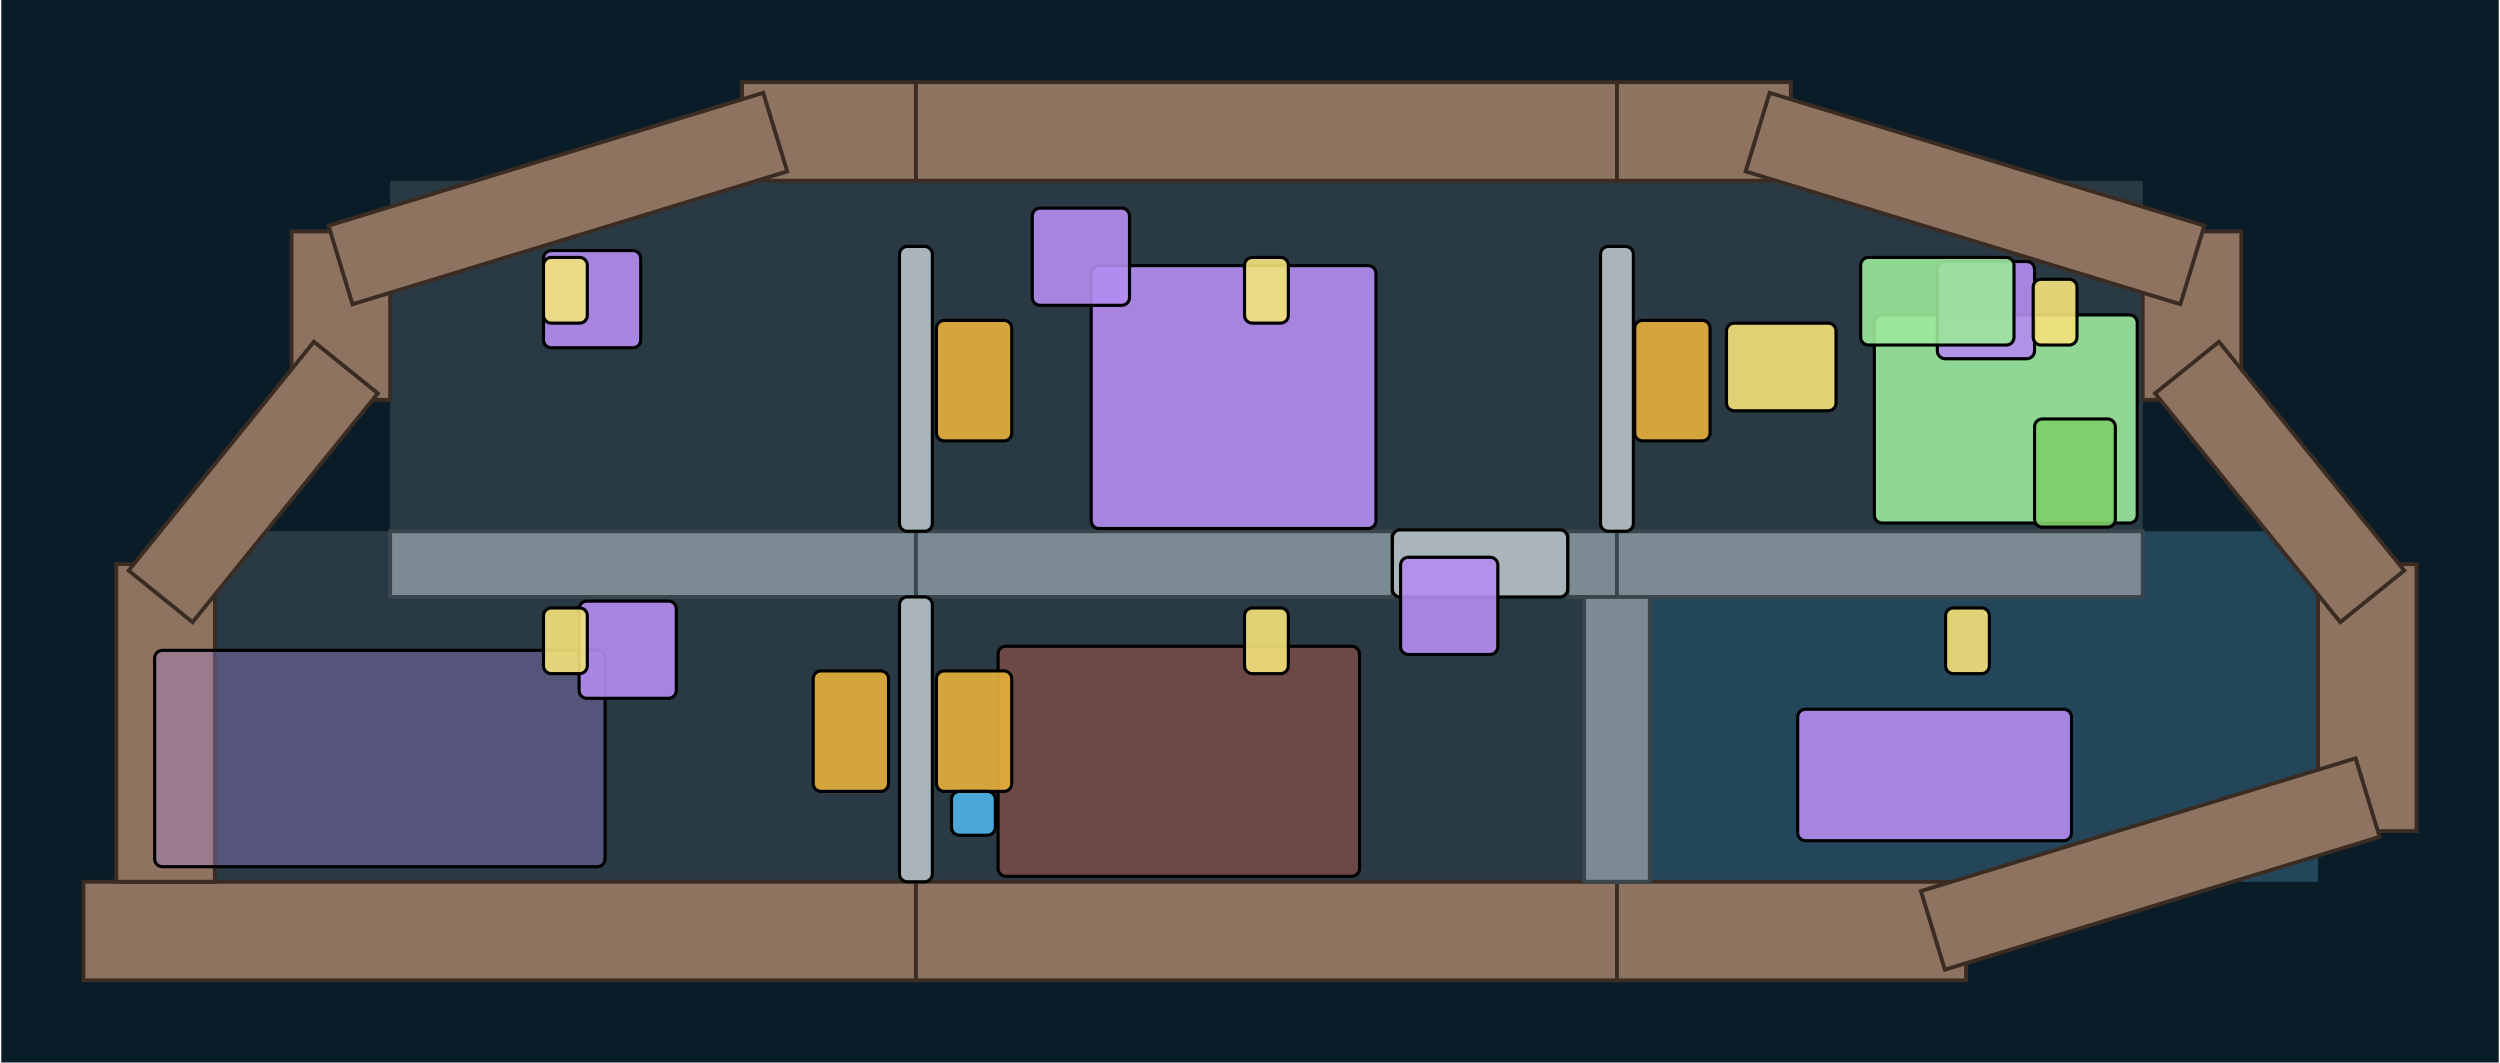
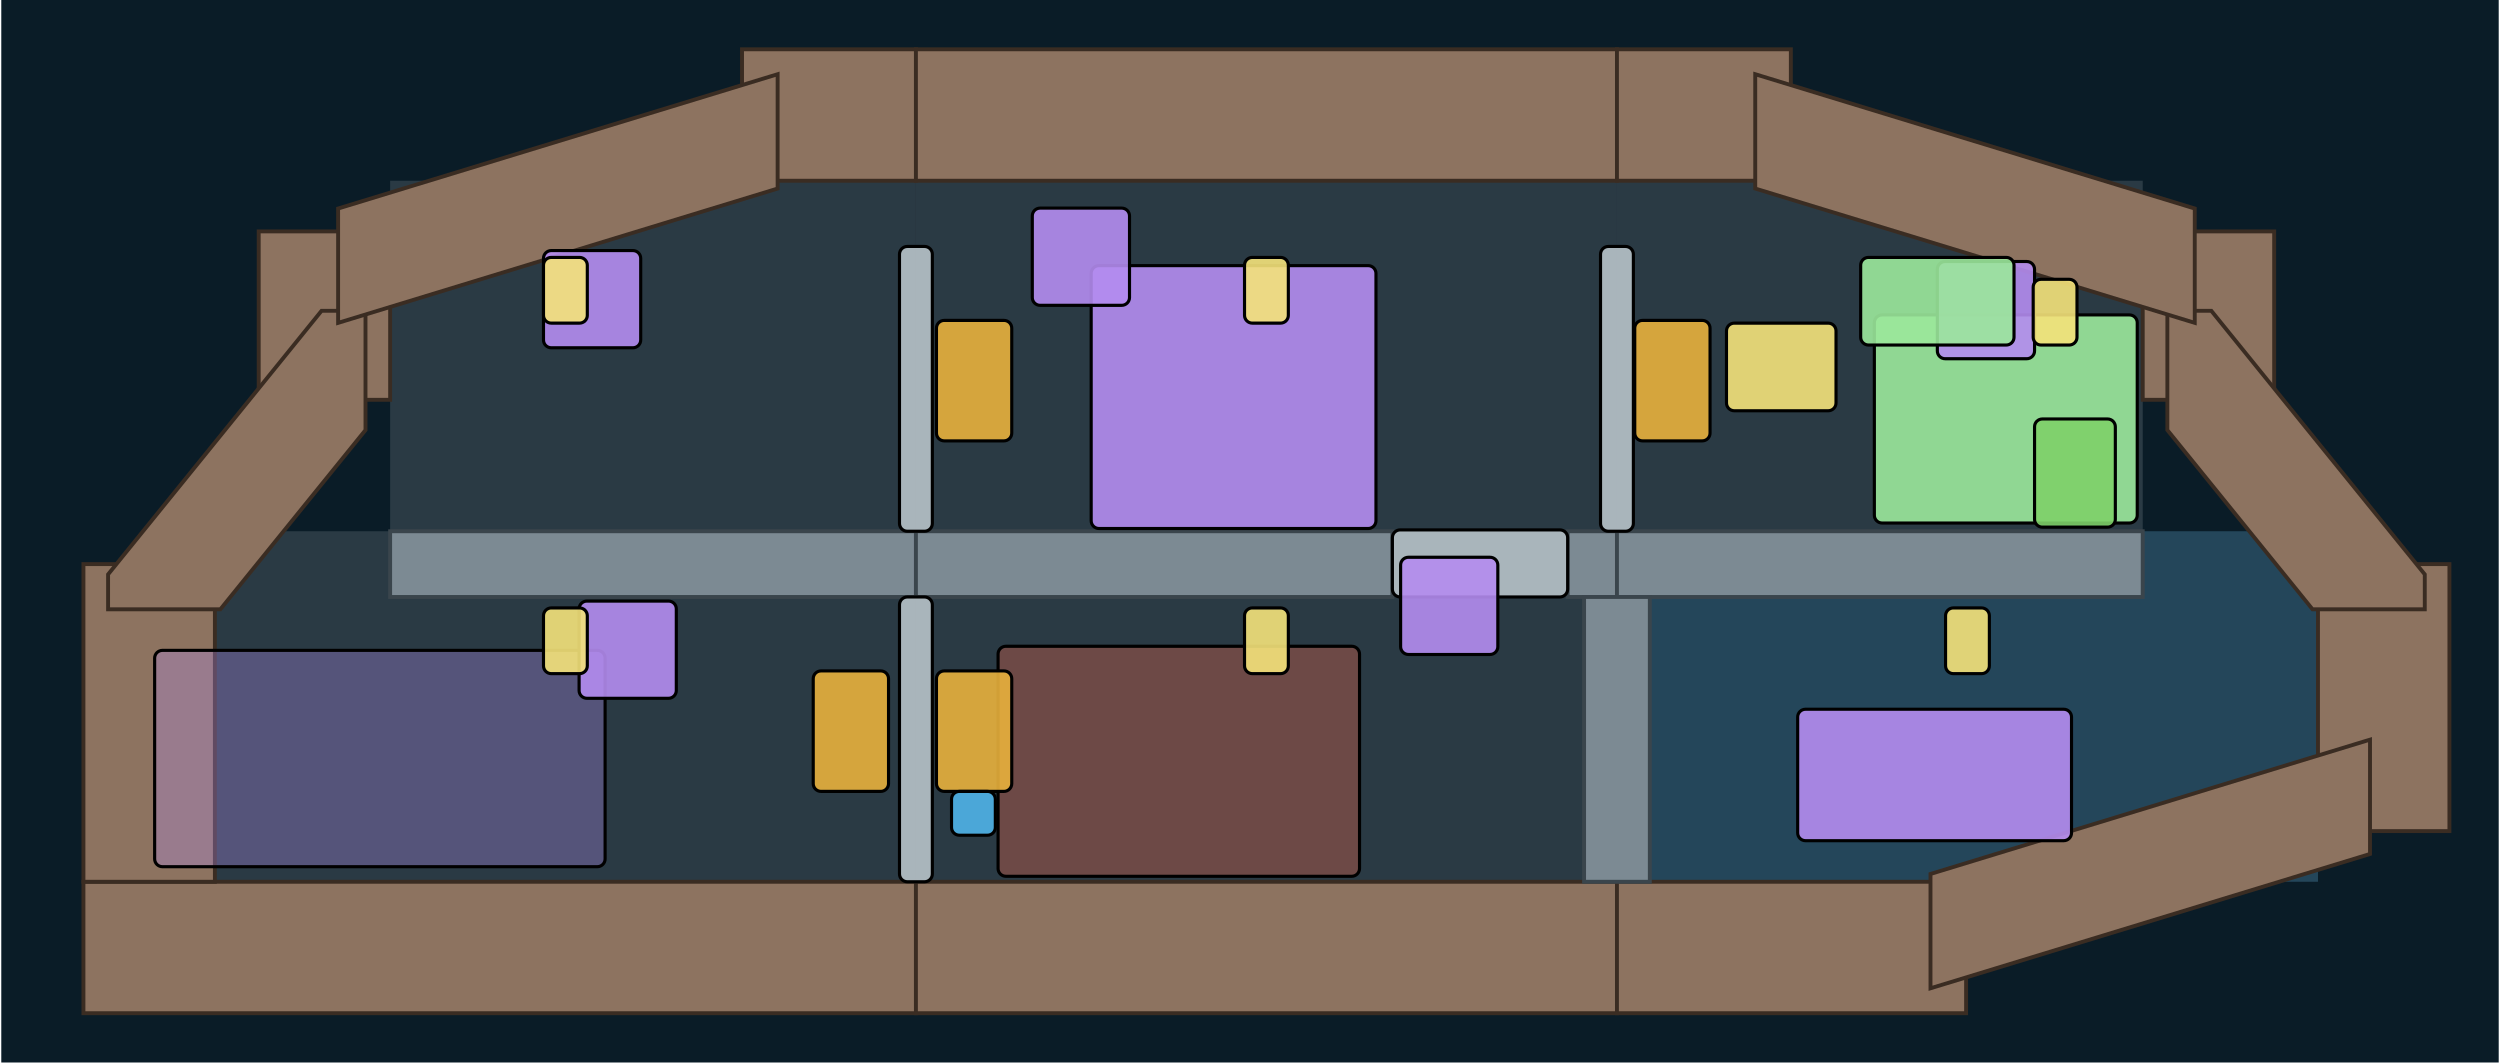
<svg xmlns="http://www.w3.org/2000/svg" viewBox="-1180 -644 1824 776" width="640" height="272">
-   <rect x="-1180" y="-644" width="1824" height="776" fill="#0a1c27" />
+   <rect class="sea" x="-1180" y="-644" width="1824" height="776" fill="#0a1c27" />
  <g class="rooms">
    <rect x="-1024" y="-256" width="512" height="256" fill="#2a3a44" data-k="hull" data-id="1" />
    <rect x="-512" y="-256" width="512" height="256" fill="#2a3a44" data-k="hull" data-id="3" />
    <rect x="0" y="-256" width="512" height="256" fill="#24465a" data-k="hull" data-id="5" />
    <rect x="-896" y="-512" width="384" height="256" fill="#2a3a44" data-k="hull" data-id="7" />
    <rect x="-512" y="-512" width="512" height="256" fill="#2a3a44" data-k="hull" data-id="9" />
    <rect x="0" y="-512" width="384" height="256" fill="#2a3a44" data-k="hull" data-id="11" />
  </g>
  <g class="deco" />
  <g class="walls">
-     <polygon points="-1120,72 -512,72 -512,0 -1120,0" fill="#8d7360" stroke="#3a2c22" stroke-width="2.85" data-k="struct" data-id="13" />
-     <polygon points="-1096,0 -1024,0 -1024,-232 -1096,-232" fill="#8d7360" stroke="#3a2c22" stroke-width="2.85" data-k="struct" data-id="14" />
-     <polygon points="-512,72 0,72 0,0 -512,0" fill="#8d7360" stroke="#3a2c22" stroke-width="2.85" data-k="struct" data-id="15" />
-     <polygon points="0,72 255,72 255,0 0,0" fill="#8d7360" stroke="#3a2c22" stroke-width="2.85" data-k="struct" data-id="16" />
-     <polygon points="512,-37 584,-37 584,-232 512,-232" fill="#8d7360" stroke="#3a2c22" stroke-width="2.85" data-k="struct" data-id="17" />
-     <polygon points="-639,-512 -512,-512 -512,-584 -639,-584" fill="#8d7360" stroke="#3a2c22" stroke-width="2.85" data-k="struct" data-id="18" />
-     <polygon points="-968,-352 -896,-352 -896,-475 -968,-475" fill="#8d7360" stroke="#3a2c22" stroke-width="2.85" data-k="struct" data-id="19" />
-     <polygon points="-512,-512 0,-512 0,-584 -512,-584" fill="#8d7360" stroke="#3a2c22" stroke-width="2.85" data-k="struct" data-id="20" />
-     <polygon points="0,-512 127,-512 127,-584 0,-584" fill="#8d7360" stroke="#3a2c22" stroke-width="2.85" data-k="struct" data-id="21" />
-     <polygon points="384,-352 456,-352 456,-475 384,-475" fill="#8d7360" stroke="#3a2c22" stroke-width="2.85" data-k="struct" data-id="22" />
-     <polygon points="-1040.3,-189.6 -905,-356.7 -951.7,-394.4 -1087,-227.3" fill="#8d7360" stroke="#3a2c22" stroke-width="2.85" data-k="struct" data-id="23" />
-     <polygon points="575,-227.3 439.7,-394.4 393,-356.7 528.3,-189.6" fill="#8d7360" stroke="#3a2c22" stroke-width="2.85" data-k="struct" data-id="24" />
-     <polygon points="539.5,-90.2 222,6.8 239.5,64.2 557,-32.8" fill="#8d7360" stroke="#3a2c22" stroke-width="2.85" data-k="struct" data-id="25" />
-     <polygon points="-923.5,-421.8 -606,-518.8 -623.5,-576.2 -941,-479.2" fill="#8d7360" stroke="#3a2c22" stroke-width="2.85" data-k="struct" data-id="26" />
-     <polygon points="429,-479.2 111.5,-576.2 94,-518.8 411.5,-421.8" fill="#8d7360" stroke="#3a2c22" stroke-width="2.85" data-k="struct" data-id="27" />
+     <polygon points="-1120,96 -512,96 -512,0 -1120,0" fill="#8d7360" stroke="#3a2c22" stroke-width="2.85" data-k="struct" data-id="13" />
+     <polygon points="-1120,0 -1024,0 -1024,-232 -1120,-232" fill="#8d7360" stroke="#3a2c22" stroke-width="2.85" data-k="struct" data-id="14" />
+     <polygon points="-512,96 0,96 0,0 -512,0" fill="#8d7360" stroke="#3a2c22" stroke-width="2.85" data-k="struct" data-id="15" />
+     <polygon points="0,96 255,96 255,0 0,0" fill="#8d7360" stroke="#3a2c22" stroke-width="2.85" data-k="struct" data-id="16" />
+     <polygon points="512,-37 608,-37 608,-232 512,-232" fill="#8d7360" stroke="#3a2c22" stroke-width="2.85" data-k="struct" data-id="17" />
+     <polygon points="-639,-512 -512,-512 -512,-608 -639,-608" fill="#8d7360" stroke="#3a2c22" stroke-width="2.85" data-k="struct" data-id="18" />
+     <polygon points="-992,-352 -896,-352 -896,-475 -992,-475" fill="#8d7360" stroke="#3a2c22" stroke-width="2.85" data-k="struct" data-id="19" />
+     <polygon points="-512,-512 0,-512 0,-608 -512,-608" fill="#8d7360" stroke="#3a2c22" stroke-width="2.85" data-k="struct" data-id="20" />
+     <polygon points="0,-512 127,-512 127,-608 0,-608" fill="#8d7360" stroke="#3a2c22" stroke-width="2.85" data-k="struct" data-id="21" />
+     <polygon points="384,-352 480,-352 480,-475 384,-475" fill="#8d7360" stroke="#3a2c22" stroke-width="2.85" data-k="struct" data-id="22" />
+     <polygon points="-1020,-199 -914,-329.9 -914,-417 -946.1,-417 -1102,-224.5 -1102,-199" fill="#8d7360" stroke="#3a2c22" stroke-width="2.85" data-k="struct" data-id="23" />
+     <polygon points="590,-224.5 434.1,-417 402,-417 402,-329.9 508,-199 590,-199" fill="#8d7360" stroke="#3a2c22" stroke-width="2.85" data-k="struct" data-id="24" />
+     <polygon points="550,-103.8 229,-5.7 229,77.8 550,-20.3" fill="#8d7360" stroke="#3a2c22" stroke-width="2.85" data-k="struct" data-id="25" />
+     <polygon points="-934,-408.2 -613,-506.3 -613,-589.8 -934,-491.7" fill="#8d7360" stroke="#3a2c22" stroke-width="2.85" data-k="struct" data-id="26" />
+     <polygon points="422,-491.7 101,-589.8 101,-506.3 422,-408.2" fill="#8d7360" stroke="#3a2c22" stroke-width="2.85" data-k="struct" data-id="27" />
    <polygon points="-896,-208 -512,-208 -512,-256 -896,-256" fill="#7c8a93" stroke="#3a454c" stroke-width="2.85" data-k="struct" data-id="28" />
    <polygon points="-512,-208 -164,-208 -164,-256 -512,-256" fill="#7c8a93" stroke="#3a454c" stroke-width="2.85" data-k="struct" data-id="29" />
    <polygon points="-36,-208 0,-208 0,-256 -36,-256" fill="#7c8a93" stroke="#3a454c" stroke-width="2.85" data-k="struct" data-id="30" />
    <polygon points="0,-208 384,-208 384,-256 0,-256" fill="#7c8a93" stroke="#3a454c" stroke-width="2.85" data-k="struct" data-id="31" />
    <polygon points="-24,0 24,0 24,-208 -24,-208" fill="#7c8a93" stroke="#3a454c" stroke-width="2.85" data-k="struct" data-id="32" />
  </g>
  <g class="items">
    <rect x="-524" y="-208" width="24" height="208" rx="5.7" fill="#b7c2c8" fill-opacity="0.9" stroke="#000" stroke-width="2.3" data-k="item" data-id="34" data-kind="door" />
    <rect x="-524" y="-464" width="24" height="208" rx="5.7" fill="#b7c2c8" fill-opacity="0.9" stroke="#000" stroke-width="2.3" data-k="item" data-id="36" data-kind="door" />
    <rect x="-12" y="-464" width="24" height="208" rx="5.7" fill="#b7c2c8" fill-opacity="0.9" stroke="#000" stroke-width="2.3" data-k="item" data-id="38" data-kind="door" />
    <rect x="-164" y="-257" width="128" height="49" rx="5.7" fill="#b7c2c8" fill-opacity="0.9" stroke="#000" stroke-width="2.3" data-k="item" data-id="40" data-kind="door" />
    <rect x="-452" y="-172" width="264" height="168" rx="5.7" fill="#ff6b4a" fill-opacity="0.315" stroke="#000" stroke-width="2.3" data-k="item" data-id="82" data-kind="reactor" />
    <rect x="-1068" y="-169" width="329" height="158" rx="5.7" fill="#b48cf0" fill-opacity="0.315" stroke="#000" stroke-width="2.3" data-k="item" data-id="83" data-kind="machine" />
    <rect x="132" y="-126" width="200" height="96" rx="5.7" fill="#b48cf0" fill-opacity="0.9" stroke="#000" stroke-width="2.3" data-k="item" data-id="84" data-kind="machine" />
    <rect x="-384" y="-450" width="208" height="192" rx="5.7" fill="#b48cf0" fill-opacity="0.9" stroke="#000" stroke-width="2.3" data-k="item" data-id="85" data-kind="machine" />
    <rect x="188" y="-414" width="192" height="152" rx="5.7" fill="#9be89b" fill-opacity="0.9" stroke="#000" stroke-width="2.3" data-k="item" data-id="86" data-kind="terminal" />
    <rect x="80" y="-408" width="80" height="64" rx="5.7" fill="#f4e27a" fill-opacity="0.9" stroke="#000" stroke-width="2.3" data-k="item" data-id="87" data-kind="light" />
    <rect x="305" y="-338" width="59" height="79" rx="5.7" fill="#7fd16a" fill-opacity="0.9" stroke="#000" stroke-width="2.3" data-k="item" data-id="88" data-kind="battery" />
    <rect x="-497" y="-154" width="55" height="88" rx="5.7" fill="#e8b13c" fill-opacity="0.9" stroke="#000" stroke-width="2.3" data-k="item" data-id="89" data-kind="power" />
    <rect x="-497" y="-410" width="55" height="88" rx="5.7" fill="#e8b13c" fill-opacity="0.9" stroke="#000" stroke-width="2.3" data-k="item" data-id="90" data-kind="power" />
    <rect x="13" y="-410" width="55" height="88" rx="5.7" fill="#e8b13c" fill-opacity="0.9" stroke="#000" stroke-width="2.3" data-k="item" data-id="91" data-kind="power" />
    <rect x="-587" y="-154" width="55" height="88" rx="5.7" fill="#e8b13c" fill-opacity="0.9" stroke="#000" stroke-width="2.3" data-k="item" data-id="92" data-kind="power" />
    <rect x="-758" y="-205" width="71" height="71" rx="5.7" fill="#b48cf0" fill-opacity="0.9" stroke="#000" stroke-width="2.3" data-k="item" data-id="106" data-kind="machine" />
    <rect x="-158" y="-237" width="71" height="71" rx="5.7" fill="#b48cf0" fill-opacity="0.9" stroke="#000" stroke-width="2.3" data-k="item" data-id="107" data-kind="machine" />
    <rect x="-784" y="-461" width="71" height="71" rx="5.7" fill="#b48cf0" fill-opacity="0.9" stroke="#000" stroke-width="2.3" data-k="item" data-id="108" data-kind="machine" />
    <rect x="-427" y="-492" width="71" height="71" rx="5.7" fill="#b48cf0" fill-opacity="0.9" stroke="#000" stroke-width="2.3" data-k="item" data-id="109" data-kind="machine" />
    <rect x="234" y="-453" width="71" height="71" rx="5.7" fill="#b48cf0" fill-opacity="0.9" stroke="#000" stroke-width="2.3" data-k="item" data-id="110" data-kind="machine" />
    <rect x="-784" y="-200" width="32" height="48" rx="5.7" fill="#f4e27a" fill-opacity="0.9" stroke="#000" stroke-width="2.3" data-k="item" data-id="111" data-kind="light" />
    <rect x="-272" y="-200" width="32" height="48" rx="5.7" fill="#f4e27a" fill-opacity="0.9" stroke="#000" stroke-width="2.3" data-k="item" data-id="113" data-kind="light" />
    <rect x="240" y="-200" width="32" height="48" rx="5.7" fill="#f4e27a" fill-opacity="0.9" stroke="#000" stroke-width="2.3" data-k="item" data-id="115" data-kind="light" />
    <rect x="-784" y="-456" width="32" height="48" rx="5.7" fill="#f4e27a" fill-opacity="0.9" stroke="#000" stroke-width="2.3" data-k="item" data-id="117" data-kind="light" />
    <rect x="-272" y="-456" width="32" height="48" rx="5.7" fill="#f4e27a" fill-opacity="0.9" stroke="#000" stroke-width="2.3" data-k="item" data-id="119" data-kind="light" />
    <rect x="304" y="-440" width="32" height="48" rx="5.7" fill="#f4e27a" fill-opacity="0.9" stroke="#000" stroke-width="2.3" data-k="item" data-id="121" data-kind="light" />
    <rect x="-486" y="-66" width="32" height="32" rx="5.7" fill="#4fb3e8" fill-opacity="0.9" stroke="#000" stroke-width="2.3" data-k="item" data-id="123" data-kind="circuitbox" />
    <rect x="178" y="-456" width="112" height="64" rx="5.7" fill="#9be89b" fill-opacity="0.9" stroke="#000" stroke-width="2.3" data-k="item" data-id="156" data-kind="terminal" />
  </g>
</svg>
